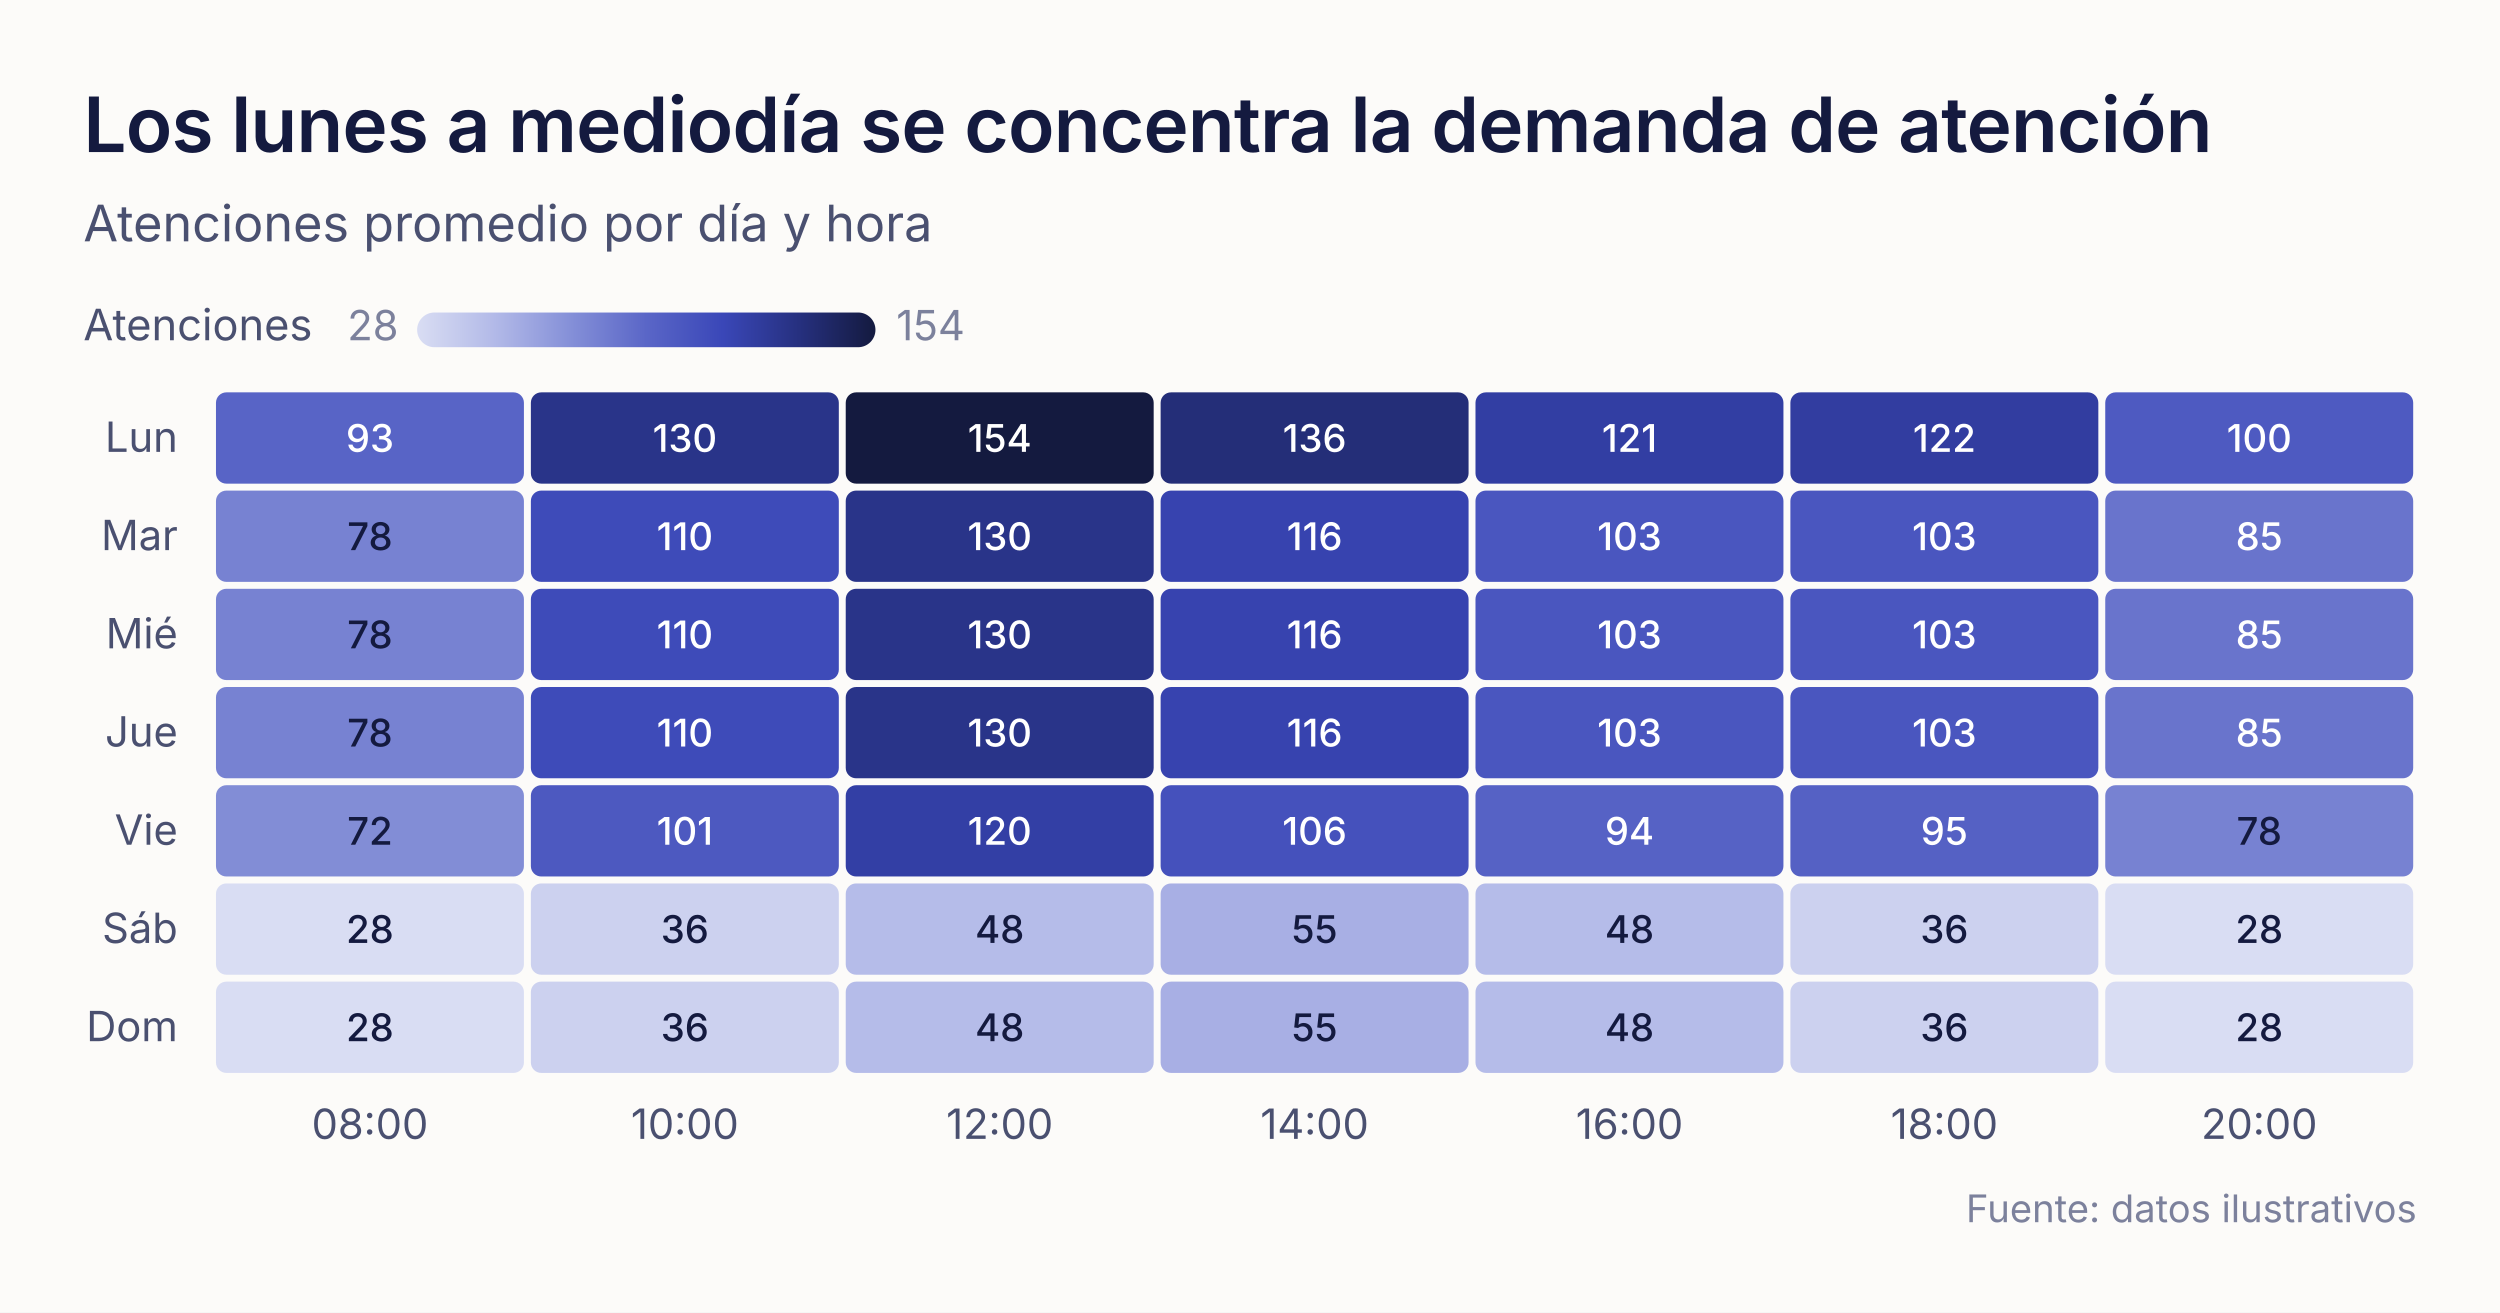
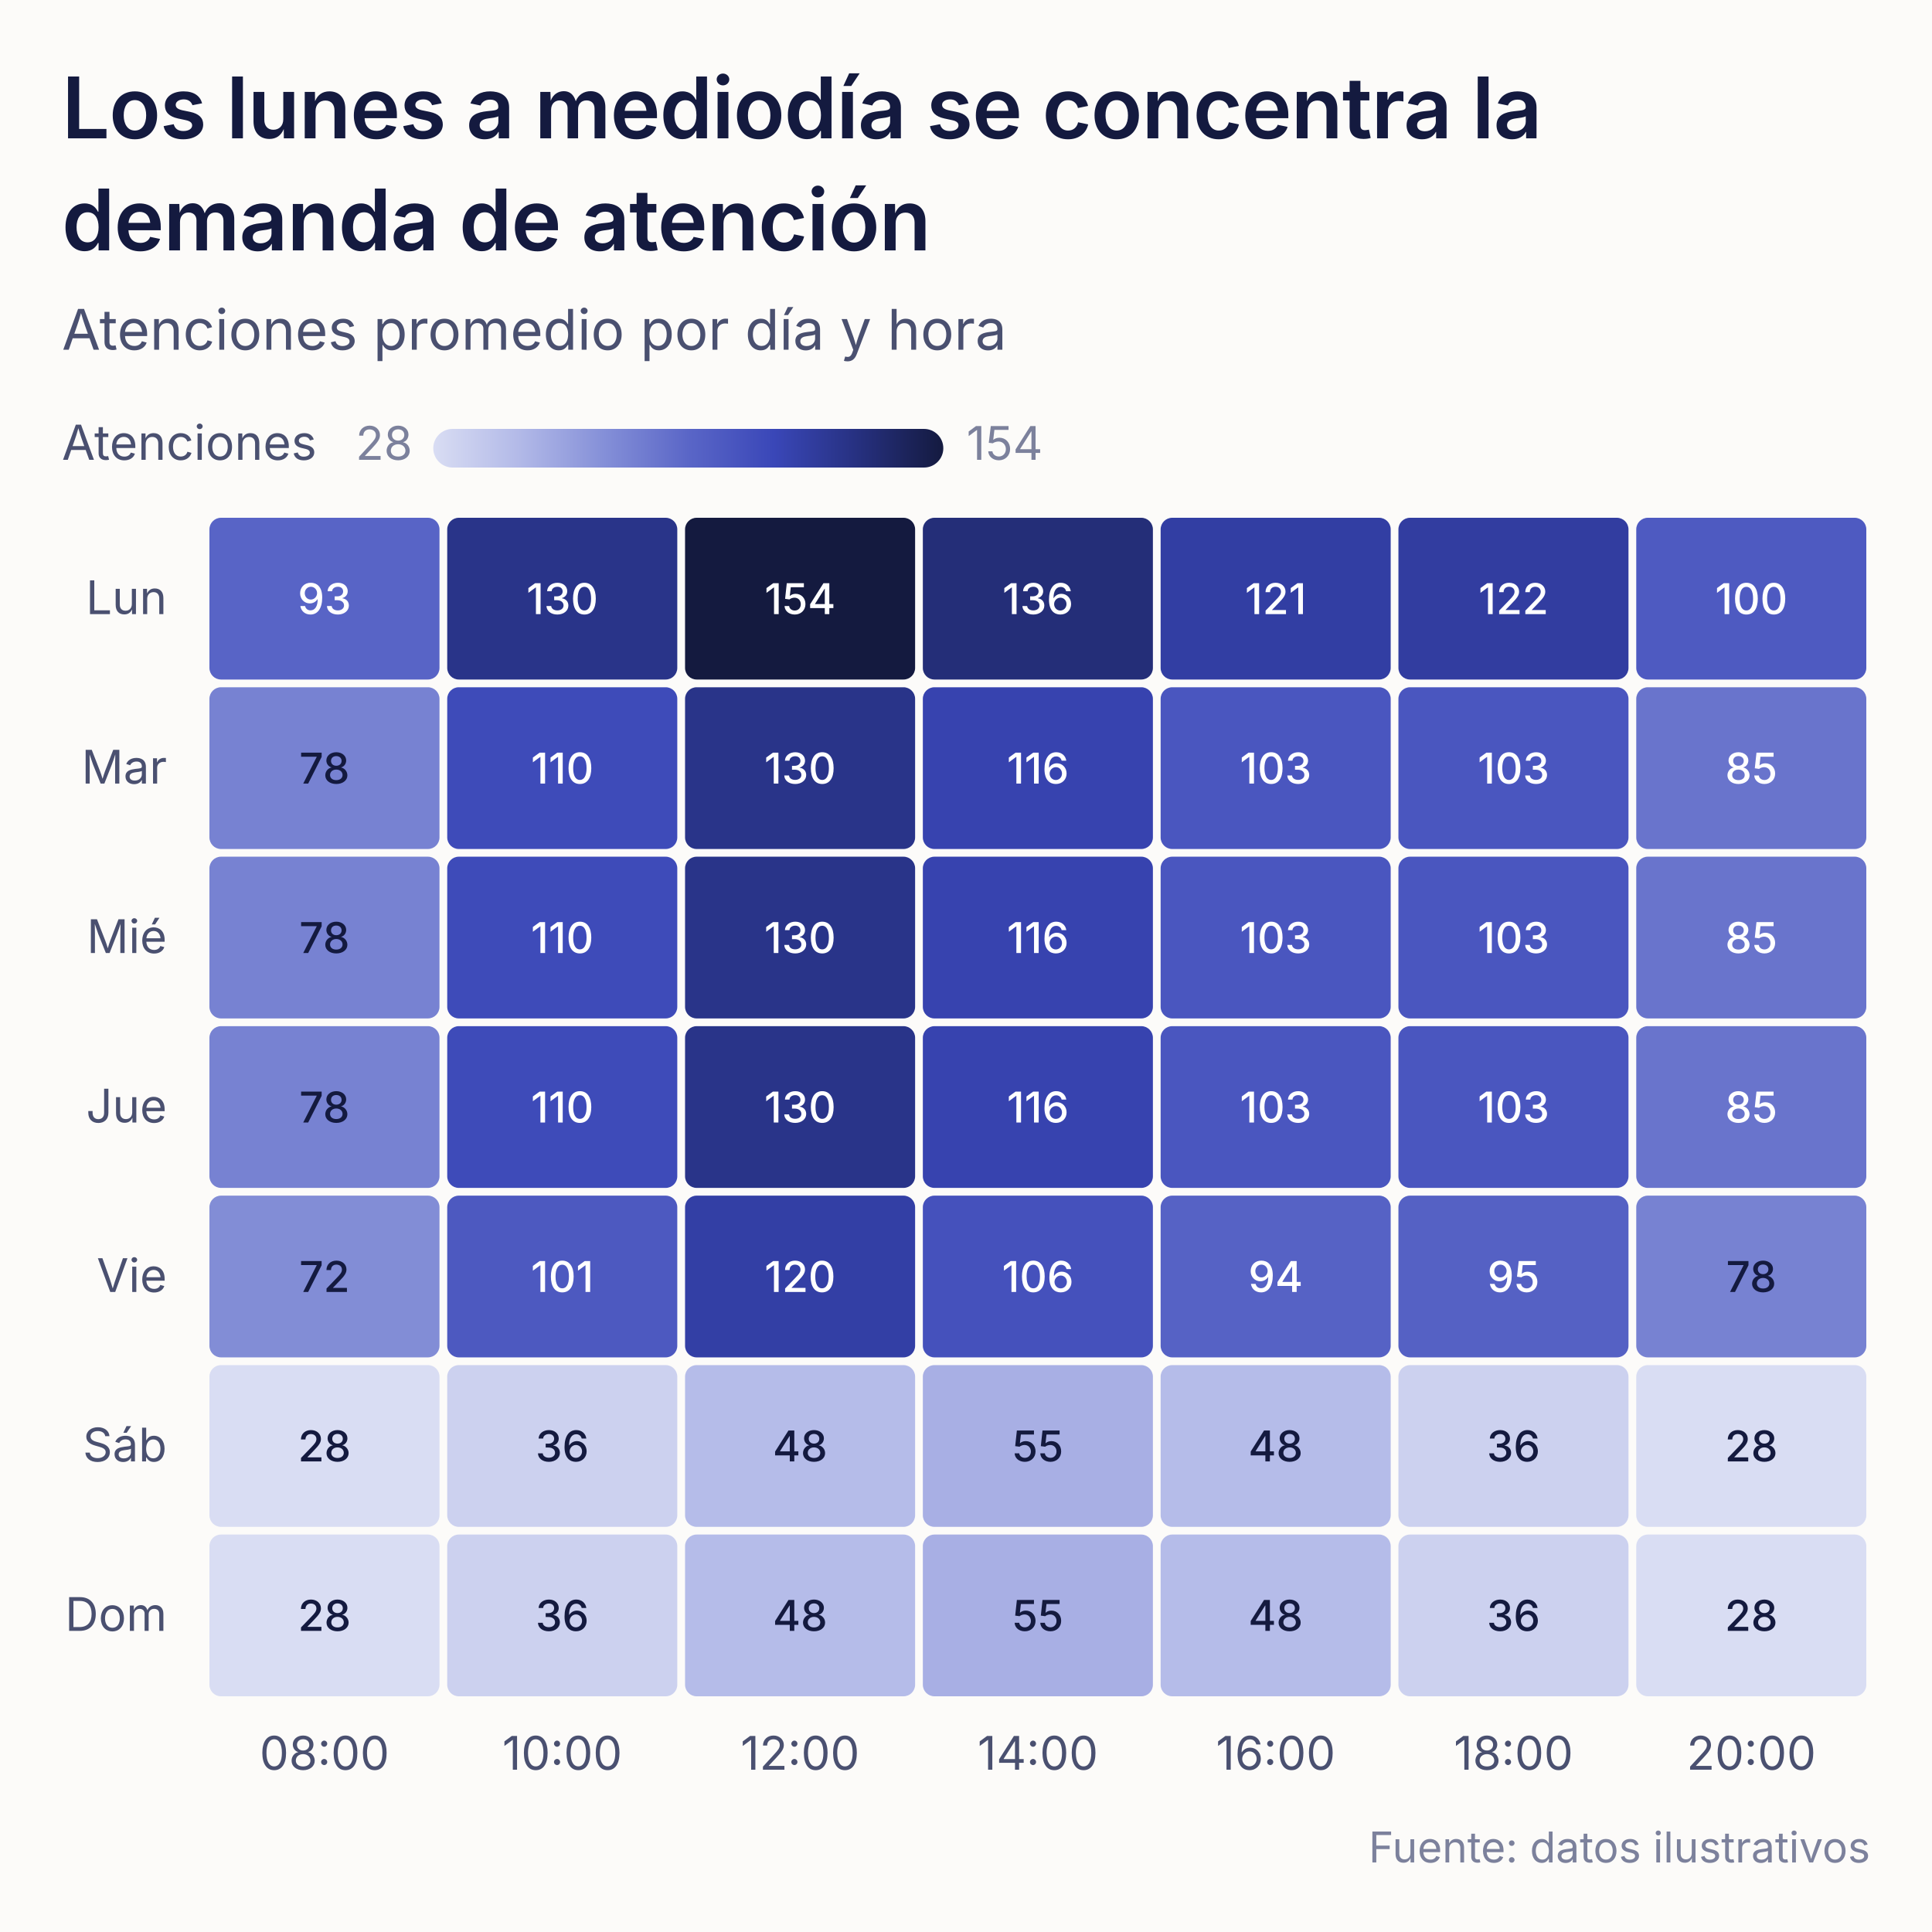
- <svg xmlns="http://www.w3.org/2000/svg" viewBox="0 0 720 378" width="720" height="378" role="img" aria-labelledby="pal5dybr-t pal5dybr-d" font-family="'Mozilla Text', 'Inter', system-ui, -apple-system, 'Segoe UI', Roboto, sans-serif" class="pa-chart" data-pa-type="heatmap" data-pa-mode="light" style="max-width:100%;height:auto;font-variant-numeric:lining-nums">
+ <svg xmlns="http://www.w3.org/2000/svg" viewBox="0 0 500 500" width="500" height="500" role="img" aria-labelledby="pal5dwsn-t pal5dwsn-d" font-family="'Mozilla Text', 'Inter', system-ui, -apple-system, 'Segoe UI', Roboto, sans-serif" class="pa-chart" data-pa-type="heatmap" data-pa-mode="light" style="display:block;width:100%;height:auto;max-width:100%;max-height:100%;font-variant-numeric:lining-nums">
  <style>.pa-m{transition:opacity .15s ease}.pa-focus .pa-m{opacity:.28}.pa-focus .pa-m.pa-on{opacity:1}</style>
-   <rect width="720" height="378" fill="#FCFBF9" />
+   <rect width="500" height="500" fill="#FCFBF9" />
  <g class="pa-header">
-     <text x="24" y="43.8" fill="#141A3F" font-size="22" font-weight="600" letter-spacing="-0.01em">Los lunes a mediodía se concentra la demanda de atención</text>
-     <text x="24" y="69.5" fill="#4A5070" font-size="14.5">Atenciones promedio por día y hora</text>
+     <text x="16" y="35.8" fill="#141A3F" font-size="22" font-weight="600" letter-spacing="-0.01em">Los lunes a mediodía se concentra la</text>
+     <text x="16" y="64.8" fill="#141A3F" font-size="22" font-weight="600" letter-spacing="-0.01em">demanda de atención</text>
+     <text x="16" y="90.5" fill="#4A5070" font-size="14.5">Atenciones promedio por día y hora</text>
    <g class="pa-legend">
      <defs>
        <linearGradient id="pa-ramp-iiefkp">
          <stop offset="0%" stop-color="#D9DDF3" />
          <stop offset="16.667%" stop-color="#B3BAE8" />
          <stop offset="33.333%" stop-color="#8590D8" />
          <stop offset="50%" stop-color="#5A66C7" />
          <stop offset="66.667%" stop-color="#3A47B8" />
          <stop offset="83.333%" stop-color="#26307F" />
          <stop offset="100%" stop-color="#141A3F" />
        </linearGradient>
      </defs>
-       <text x="24" y="98" fill="#4A5070" font-size="12.5">Atenciones</text>
-       <text x="100.02" y="98" fill="#7C819C" font-size="12">28</text>
-       <rect x="120.13" y="90" width="132" height="10" rx="5" fill="url(#pa-ramp-iiefkp)" />
-       <text x="258.13" y="98" fill="#7C819C" font-size="12">154</text>
+       <text x="16" y="119" fill="#4A5070" font-size="12.5">Atenciones</text>
+       <text x="92.02" y="119" fill="#7C819C" font-size="12">28</text>
+       <rect x="112.13" y="111" width="132" height="10" rx="5" fill="url(#pa-ramp-iiefkp)" />
+       <text x="250.13" y="119" fill="#7C819C" font-size="12">154</text>
    </g>
  </g>
  <g class="pa-body">
-     <text x="51.2" y="130.14" fill="#4A5070" font-size="12" text-anchor="end">Lun</text>
+     <text x="43.2" y="158.93" fill="#4A5070" font-size="12" text-anchor="end">Lun</text>
    <g class="pa-m" data-tip="Lun · 08:00 93">
-       <rect x="62.2" y="113" width="88.69" height="26.29" rx="3" fill="#5864C6" />
-       <text x="106.54" y="130.14" fill="#FFFFFF" font-size="11" text-anchor="middle" font-weight="500">93</text>
+       <rect x="54.2" y="134" width="59.54" height="41.86" rx="3" fill="#5864C6" />
+       <text x="83.97" y="158.93" fill="#FFFFFF" font-size="11" text-anchor="middle" font-weight="500">93</text>
    </g>
    <g class="pa-m" data-tip="Lun · 10:00 130">
-       <rect x="152.89" y="113" width="88.69" height="26.29" rx="3" fill="#293489" />
-       <text x="197.23" y="130.14" fill="#FFFFFF" font-size="11" text-anchor="middle" font-weight="500">130</text>
+       <rect x="115.74" y="134" width="59.54" height="41.86" rx="3" fill="#293489" />
+       <text x="145.51" y="158.93" fill="#FFFFFF" font-size="11" text-anchor="middle" font-weight="500">130</text>
    </g>
    <g class="pa-m" data-tip="Lun · 12:00 154">
-       <rect x="243.57" y="113" width="88.69" height="26.29" rx="3" fill="#141A3F" />
-       <text x="287.91" y="130.14" fill="#FFFFFF" font-size="11" text-anchor="middle" font-weight="500">154</text>
+       <rect x="177.29" y="134" width="59.54" height="41.86" rx="3" fill="#141A3F" />
+       <text x="207.06" y="158.93" fill="#FFFFFF" font-size="11" text-anchor="middle" font-weight="500">154</text>
    </g>
    <g class="pa-m" data-tip="Lun · 14:00 136">
-       <rect x="334.26" y="113" width="88.69" height="26.29" rx="3" fill="#242E78" />
-       <text x="378.6" y="130.14" fill="#FFFFFF" font-size="11" text-anchor="middle" font-weight="500">136</text>
+       <rect x="238.83" y="134" width="59.54" height="41.86" rx="3" fill="#242E78" />
+       <text x="268.6" y="158.93" fill="#FFFFFF" font-size="11" text-anchor="middle" font-weight="500">136</text>
    </g>
    <g class="pa-m" data-tip="Lun · 16:00 121">
-       <rect x="424.94" y="113" width="88.69" height="26.29" rx="3" fill="#323EA3" />
-       <text x="469.29" y="130.14" fill="#FFFFFF" font-size="11" text-anchor="middle" font-weight="500">121</text>
+       <rect x="300.37" y="134" width="59.54" height="41.86" rx="3" fill="#323EA3" />
+       <text x="330.14" y="158.93" fill="#FFFFFF" font-size="11" text-anchor="middle" font-weight="500">121</text>
    </g>
    <g class="pa-m" data-tip="Lun · 18:00 122">
-       <rect x="515.63" y="113" width="88.69" height="26.29" rx="3" fill="#323DA0" />
-       <text x="559.97" y="130.14" fill="#FFFFFF" font-size="11" text-anchor="middle" font-weight="500">122</text>
+       <rect x="361.91" y="134" width="59.54" height="41.86" rx="3" fill="#323DA0" />
+       <text x="391.69" y="158.93" fill="#FFFFFF" font-size="11" text-anchor="middle" font-weight="500">122</text>
    </g>
    <g class="pa-m" data-tip="Lun · 20:00 100">
-       <rect x="606.31" y="113" width="88.69" height="26.29" rx="3" fill="#4E5AC1" />
-       <text x="650.66" y="130.14" fill="#FFFFFF" font-size="11" text-anchor="middle" font-weight="500">100</text>
-     </g>
-     <text x="51.2" y="158.43" fill="#4A5070" font-size="12" text-anchor="end">Mar</text>
+       <rect x="423.46" y="134" width="59.54" height="41.86" rx="3" fill="#4E5AC1" />
+       <text x="453.23" y="158.93" fill="#FFFFFF" font-size="11" text-anchor="middle" font-weight="500">100</text>
+     </g>
+     <text x="43.2" y="202.79" fill="#4A5070" font-size="12" text-anchor="end">Mar</text>
    <g class="pa-m" data-tip="Mar · 08:00 78">
-       <rect x="62.2" y="141.29" width="88.69" height="26.29" rx="3" fill="#7782D2" />
-       <text x="106.54" y="158.43" fill="#141A3F" font-size="11" text-anchor="middle" font-weight="500">78</text>
+       <rect x="54.2" y="177.86" width="59.54" height="41.86" rx="3" fill="#7782D2" />
+       <text x="83.97" y="202.79" fill="#141A3F" font-size="11" text-anchor="middle" font-weight="500">78</text>
    </g>
    <g class="pa-m" data-tip="Mar · 10:00 110">
-       <rect x="152.89" y="141.29" width="88.69" height="26.29" rx="3" fill="#3E4BB9" />
-       <text x="197.23" y="158.43" fill="#FFFFFF" font-size="11" text-anchor="middle" font-weight="500">110</text>
+       <rect x="115.74" y="177.86" width="59.54" height="41.86" rx="3" fill="#3E4BB9" />
+       <text x="145.51" y="202.79" fill="#FFFFFF" font-size="11" text-anchor="middle" font-weight="500">110</text>
    </g>
    <g class="pa-m" data-tip="Mar · 12:00 130">
-       <rect x="243.57" y="141.29" width="88.69" height="26.29" rx="3" fill="#293489" />
-       <text x="287.91" y="158.43" fill="#FFFFFF" font-size="11" text-anchor="middle" font-weight="500">130</text>
+       <rect x="177.29" y="177.86" width="59.54" height="41.86" rx="3" fill="#293489" />
+       <text x="207.06" y="202.79" fill="#FFFFFF" font-size="11" text-anchor="middle" font-weight="500">130</text>
    </g>
    <g class="pa-m" data-tip="Mar · 14:00 116">
-       <rect x="334.26" y="141.29" width="88.69" height="26.29" rx="3" fill="#3743AF" />
-       <text x="378.6" y="158.43" fill="#FFFFFF" font-size="11" text-anchor="middle" font-weight="500">116</text>
+       <rect x="238.83" y="177.86" width="59.54" height="41.86" rx="3" fill="#3743AF" />
+       <text x="268.6" y="202.79" fill="#FFFFFF" font-size="11" text-anchor="middle" font-weight="500">116</text>
    </g>
    <g class="pa-m" data-tip="Mar · 16:00 103">
-       <rect x="424.94" y="141.29" width="88.69" height="26.29" rx="3" fill="#4A56BF" />
-       <text x="469.29" y="158.43" fill="#FFFFFF" font-size="11" text-anchor="middle" font-weight="500">103</text>
+       <rect x="300.37" y="177.86" width="59.54" height="41.86" rx="3" fill="#4A56BF" />
+       <text x="330.14" y="202.79" fill="#FFFFFF" font-size="11" text-anchor="middle" font-weight="500">103</text>
    </g>
    <g class="pa-m" data-tip="Mar · 18:00 103">
-       <rect x="515.63" y="141.29" width="88.69" height="26.29" rx="3" fill="#4A56BF" />
-       <text x="559.97" y="158.43" fill="#FFFFFF" font-size="11" text-anchor="middle" font-weight="500">103</text>
+       <rect x="361.91" y="177.86" width="59.54" height="41.86" rx="3" fill="#4A56BF" />
+       <text x="391.69" y="202.79" fill="#FFFFFF" font-size="11" text-anchor="middle" font-weight="500">103</text>
    </g>
    <g class="pa-m" data-tip="Mar · 20:00 85">
-       <rect x="606.31" y="141.29" width="88.69" height="26.29" rx="3" fill="#6974CC" />
-       <text x="650.66" y="158.43" fill="#FFFFFF" font-size="11" text-anchor="middle" font-weight="500">85</text>
-     </g>
-     <text x="51.2" y="186.71" fill="#4A5070" font-size="12" text-anchor="end">Mié</text>
+       <rect x="423.46" y="177.86" width="59.54" height="41.86" rx="3" fill="#6974CC" />
+       <text x="453.23" y="202.79" fill="#FFFFFF" font-size="11" text-anchor="middle" font-weight="500">85</text>
+     </g>
+     <text x="43.2" y="246.64" fill="#4A5070" font-size="12" text-anchor="end">Mié</text>
    <g class="pa-m" data-tip="Mié · 08:00 78">
-       <rect x="62.2" y="169.57" width="88.69" height="26.29" rx="3" fill="#7782D2" />
-       <text x="106.54" y="186.71" fill="#141A3F" font-size="11" text-anchor="middle" font-weight="500">78</text>
+       <rect x="54.2" y="221.71" width="59.54" height="41.86" rx="3" fill="#7782D2" />
+       <text x="83.97" y="246.64" fill="#141A3F" font-size="11" text-anchor="middle" font-weight="500">78</text>
    </g>
    <g class="pa-m" data-tip="Mié · 10:00 110">
-       <rect x="152.89" y="169.57" width="88.69" height="26.29" rx="3" fill="#3E4BB9" />
-       <text x="197.23" y="186.71" fill="#FFFFFF" font-size="11" text-anchor="middle" font-weight="500">110</text>
+       <rect x="115.74" y="221.71" width="59.54" height="41.86" rx="3" fill="#3E4BB9" />
+       <text x="145.51" y="246.64" fill="#FFFFFF" font-size="11" text-anchor="middle" font-weight="500">110</text>
    </g>
    <g class="pa-m" data-tip="Mié · 12:00 130">
-       <rect x="243.57" y="169.57" width="88.69" height="26.29" rx="3" fill="#293489" />
-       <text x="287.91" y="186.71" fill="#FFFFFF" font-size="11" text-anchor="middle" font-weight="500">130</text>
+       <rect x="177.29" y="221.71" width="59.54" height="41.86" rx="3" fill="#293489" />
+       <text x="207.06" y="246.64" fill="#FFFFFF" font-size="11" text-anchor="middle" font-weight="500">130</text>
    </g>
    <g class="pa-m" data-tip="Mié · 14:00 116">
-       <rect x="334.26" y="169.57" width="88.69" height="26.29" rx="3" fill="#3743AF" />
-       <text x="378.6" y="186.71" fill="#FFFFFF" font-size="11" text-anchor="middle" font-weight="500">116</text>
+       <rect x="238.83" y="221.71" width="59.54" height="41.86" rx="3" fill="#3743AF" />
+       <text x="268.6" y="246.64" fill="#FFFFFF" font-size="11" text-anchor="middle" font-weight="500">116</text>
    </g>
    <g class="pa-m" data-tip="Mié · 16:00 103">
-       <rect x="424.94" y="169.57" width="88.69" height="26.29" rx="3" fill="#4A56BF" />
-       <text x="469.29" y="186.71" fill="#FFFFFF" font-size="11" text-anchor="middle" font-weight="500">103</text>
+       <rect x="300.37" y="221.71" width="59.54" height="41.86" rx="3" fill="#4A56BF" />
+       <text x="330.14" y="246.64" fill="#FFFFFF" font-size="11" text-anchor="middle" font-weight="500">103</text>
    </g>
    <g class="pa-m" data-tip="Mié · 18:00 103">
-       <rect x="515.63" y="169.57" width="88.69" height="26.29" rx="3" fill="#4A56BF" />
-       <text x="559.97" y="186.71" fill="#FFFFFF" font-size="11" text-anchor="middle" font-weight="500">103</text>
+       <rect x="361.91" y="221.71" width="59.54" height="41.86" rx="3" fill="#4A56BF" />
+       <text x="391.69" y="246.64" fill="#FFFFFF" font-size="11" text-anchor="middle" font-weight="500">103</text>
    </g>
    <g class="pa-m" data-tip="Mié · 20:00 85">
-       <rect x="606.31" y="169.57" width="88.69" height="26.29" rx="3" fill="#6974CC" />
-       <text x="650.66" y="186.71" fill="#FFFFFF" font-size="11" text-anchor="middle" font-weight="500">85</text>
-     </g>
-     <text x="51.2" y="215" fill="#4A5070" font-size="12" text-anchor="end">Jue</text>
+       <rect x="423.46" y="221.71" width="59.54" height="41.86" rx="3" fill="#6974CC" />
+       <text x="453.23" y="246.64" fill="#FFFFFF" font-size="11" text-anchor="middle" font-weight="500">85</text>
+     </g>
+     <text x="43.2" y="290.5" fill="#4A5070" font-size="12" text-anchor="end">Jue</text>
    <g class="pa-m" data-tip="Jue · 08:00 78">
-       <rect x="62.2" y="197.86" width="88.69" height="26.29" rx="3" fill="#7782D2" />
-       <text x="106.54" y="215" fill="#141A3F" font-size="11" text-anchor="middle" font-weight="500">78</text>
+       <rect x="54.2" y="265.57" width="59.54" height="41.86" rx="3" fill="#7782D2" />
+       <text x="83.97" y="290.5" fill="#141A3F" font-size="11" text-anchor="middle" font-weight="500">78</text>
    </g>
    <g class="pa-m" data-tip="Jue · 10:00 110">
-       <rect x="152.89" y="197.86" width="88.69" height="26.29" rx="3" fill="#3E4BB9" />
-       <text x="197.23" y="215" fill="#FFFFFF" font-size="11" text-anchor="middle" font-weight="500">110</text>
+       <rect x="115.74" y="265.57" width="59.54" height="41.86" rx="3" fill="#3E4BB9" />
+       <text x="145.51" y="290.5" fill="#FFFFFF" font-size="11" text-anchor="middle" font-weight="500">110</text>
    </g>
    <g class="pa-m" data-tip="Jue · 12:00 130">
-       <rect x="243.57" y="197.86" width="88.69" height="26.29" rx="3" fill="#293489" />
-       <text x="287.91" y="215" fill="#FFFFFF" font-size="11" text-anchor="middle" font-weight="500">130</text>
+       <rect x="177.29" y="265.57" width="59.54" height="41.86" rx="3" fill="#293489" />
+       <text x="207.06" y="290.5" fill="#FFFFFF" font-size="11" text-anchor="middle" font-weight="500">130</text>
    </g>
    <g class="pa-m" data-tip="Jue · 14:00 116">
-       <rect x="334.26" y="197.86" width="88.69" height="26.29" rx="3" fill="#3743AF" />
-       <text x="378.6" y="215" fill="#FFFFFF" font-size="11" text-anchor="middle" font-weight="500">116</text>
+       <rect x="238.83" y="265.57" width="59.54" height="41.86" rx="3" fill="#3743AF" />
+       <text x="268.6" y="290.5" fill="#FFFFFF" font-size="11" text-anchor="middle" font-weight="500">116</text>
    </g>
    <g class="pa-m" data-tip="Jue · 16:00 103">
-       <rect x="424.94" y="197.86" width="88.69" height="26.29" rx="3" fill="#4A56BF" />
-       <text x="469.29" y="215" fill="#FFFFFF" font-size="11" text-anchor="middle" font-weight="500">103</text>
+       <rect x="300.37" y="265.57" width="59.54" height="41.86" rx="3" fill="#4A56BF" />
+       <text x="330.14" y="290.5" fill="#FFFFFF" font-size="11" text-anchor="middle" font-weight="500">103</text>
    </g>
    <g class="pa-m" data-tip="Jue · 18:00 103">
-       <rect x="515.63" y="197.86" width="88.69" height="26.29" rx="3" fill="#4A56BF" />
-       <text x="559.97" y="215" fill="#FFFFFF" font-size="11" text-anchor="middle" font-weight="500">103</text>
+       <rect x="361.91" y="265.57" width="59.54" height="41.86" rx="3" fill="#4A56BF" />
+       <text x="391.69" y="290.5" fill="#FFFFFF" font-size="11" text-anchor="middle" font-weight="500">103</text>
    </g>
    <g class="pa-m" data-tip="Jue · 20:00 85">
-       <rect x="606.31" y="197.86" width="88.69" height="26.29" rx="3" fill="#6974CC" />
-       <text x="650.66" y="215" fill="#FFFFFF" font-size="11" text-anchor="middle" font-weight="500">85</text>
-     </g>
-     <text x="51.2" y="243.29" fill="#4A5070" font-size="12" text-anchor="end">Vie</text>
+       <rect x="423.46" y="265.57" width="59.54" height="41.86" rx="3" fill="#6974CC" />
+       <text x="453.23" y="290.5" fill="#FFFFFF" font-size="11" text-anchor="middle" font-weight="500">85</text>
+     </g>
+     <text x="43.2" y="334.36" fill="#4A5070" font-size="12" text-anchor="end">Vie</text>
    <g class="pa-m" data-tip="Vie · 08:00 72">
-       <rect x="62.2" y="226.14" width="88.69" height="26.29" rx="3" fill="#828DD6" />
-       <text x="106.54" y="243.29" fill="#141A3F" font-size="11" text-anchor="middle" font-weight="500">72</text>
+       <rect x="54.2" y="309.43" width="59.54" height="41.86" rx="3" fill="#828DD6" />
+       <text x="83.97" y="334.36" fill="#141A3F" font-size="11" text-anchor="middle" font-weight="500">72</text>
    </g>
    <g class="pa-m" data-tip="Vie · 10:00 101">
-       <rect x="152.89" y="226.14" width="88.69" height="26.29" rx="3" fill="#4D59C0" />
-       <text x="197.23" y="243.29" fill="#FFFFFF" font-size="11" text-anchor="middle" font-weight="500">101</text>
+       <rect x="115.74" y="309.43" width="59.54" height="41.86" rx="3" fill="#4D59C0" />
+       <text x="145.51" y="334.36" fill="#FFFFFF" font-size="11" text-anchor="middle" font-weight="500">101</text>
    </g>
    <g class="pa-m" data-tip="Vie · 12:00 120">
-       <rect x="243.57" y="226.14" width="88.69" height="26.29" rx="3" fill="#333FA5" />
-       <text x="287.91" y="243.29" fill="#FFFFFF" font-size="11" text-anchor="middle" font-weight="500">120</text>
+       <rect x="177.29" y="309.43" width="59.54" height="41.86" rx="3" fill="#333FA5" />
+       <text x="207.06" y="334.36" fill="#FFFFFF" font-size="11" text-anchor="middle" font-weight="500">120</text>
    </g>
    <g class="pa-m" data-tip="Vie · 14:00 106">
-       <rect x="334.26" y="226.14" width="88.69" height="26.29" rx="3" fill="#4551BC" />
-       <text x="378.6" y="243.29" fill="#FFFFFF" font-size="11" text-anchor="middle" font-weight="500">106</text>
+       <rect x="238.83" y="309.43" width="59.54" height="41.86" rx="3" fill="#4551BC" />
+       <text x="268.6" y="334.36" fill="#FFFFFF" font-size="11" text-anchor="middle" font-weight="500">106</text>
    </g>
    <g class="pa-m" data-tip="Vie · 16:00 94">
-       <rect x="424.94" y="226.14" width="88.69" height="26.29" rx="3" fill="#5662C5" />
-       <text x="469.29" y="243.29" fill="#FFFFFF" font-size="11" text-anchor="middle" font-weight="500">94</text>
+       <rect x="300.37" y="309.43" width="59.54" height="41.86" rx="3" fill="#5662C5" />
+       <text x="330.14" y="334.36" fill="#FFFFFF" font-size="11" text-anchor="middle" font-weight="500">94</text>
    </g>
    <g class="pa-m" data-tip="Vie · 18:00 95">
-       <rect x="515.63" y="226.14" width="88.69" height="26.29" rx="3" fill="#5561C4" />
-       <text x="559.97" y="243.29" fill="#FFFFFF" font-size="11" text-anchor="middle" font-weight="500">95</text>
+       <rect x="361.91" y="309.43" width="59.54" height="41.86" rx="3" fill="#5561C4" />
+       <text x="391.69" y="334.36" fill="#FFFFFF" font-size="11" text-anchor="middle" font-weight="500">95</text>
    </g>
    <g class="pa-m" data-tip="Vie · 20:00 78">
-       <rect x="606.31" y="226.14" width="88.69" height="26.29" rx="3" fill="#7782D2" />
-       <text x="650.66" y="243.29" fill="#141A3F" font-size="11" text-anchor="middle" font-weight="500">78</text>
-     </g>
-     <text x="51.2" y="271.57" fill="#4A5070" font-size="12" text-anchor="end">Sáb</text>
+       <rect x="423.46" y="309.43" width="59.54" height="41.86" rx="3" fill="#7782D2" />
+       <text x="453.23" y="334.36" fill="#141A3F" font-size="11" text-anchor="middle" font-weight="500">78</text>
+     </g>
+     <text x="43.2" y="378.21" fill="#4A5070" font-size="12" text-anchor="end">Sáb</text>
    <g class="pa-m" data-tip="Sáb · 08:00 28">
-       <rect x="62.2" y="254.43" width="88.69" height="26.29" rx="3" fill="#D9DDF3" />
-       <text x="106.54" y="271.57" fill="#141A3F" font-size="11" text-anchor="middle" font-weight="500">28</text>
+       <rect x="54.2" y="353.29" width="59.54" height="41.86" rx="3" fill="#D9DDF3" />
+       <text x="83.97" y="378.21" fill="#141A3F" font-size="11" text-anchor="middle" font-weight="500">28</text>
    </g>
    <g class="pa-m" data-tip="Sáb · 10:00 36">
-       <rect x="152.89" y="254.43" width="88.69" height="26.29" rx="3" fill="#CCD1EF" />
-       <text x="197.23" y="271.57" fill="#141A3F" font-size="11" text-anchor="middle" font-weight="500">36</text>
+       <rect x="115.74" y="353.29" width="59.54" height="41.86" rx="3" fill="#CCD1EF" />
+       <text x="145.51" y="378.21" fill="#141A3F" font-size="11" text-anchor="middle" font-weight="500">36</text>
    </g>
    <g class="pa-m" data-tip="Sáb · 12:00 48">
-       <rect x="243.57" y="254.43" width="88.69" height="26.29" rx="3" fill="#B5BCE9" />
-       <text x="287.91" y="271.57" fill="#141A3F" font-size="11" text-anchor="middle" font-weight="500">48</text>
+       <rect x="177.29" y="353.29" width="59.54" height="41.86" rx="3" fill="#B5BCE9" />
+       <text x="207.06" y="378.21" fill="#141A3F" font-size="11" text-anchor="middle" font-weight="500">48</text>
    </g>
    <g class="pa-m" data-tip="Sáb · 14:00 55">
-       <rect x="334.26" y="254.43" width="88.69" height="26.29" rx="3" fill="#A8AFE4" />
-       <text x="378.6" y="271.57" fill="#141A3F" font-size="11" text-anchor="middle" font-weight="500">55</text>
+       <rect x="238.83" y="353.29" width="59.54" height="41.86" rx="3" fill="#A8AFE4" />
+       <text x="268.6" y="378.21" fill="#141A3F" font-size="11" text-anchor="middle" font-weight="500">55</text>
    </g>
    <g class="pa-m" data-tip="Sáb · 16:00 48">
-       <rect x="424.94" y="254.43" width="88.69" height="26.29" rx="3" fill="#B5BCE9" />
-       <text x="469.29" y="271.57" fill="#141A3F" font-size="11" text-anchor="middle" font-weight="500">48</text>
+       <rect x="300.37" y="353.29" width="59.54" height="41.86" rx="3" fill="#B5BCE9" />
+       <text x="330.14" y="378.21" fill="#141A3F" font-size="11" text-anchor="middle" font-weight="500">48</text>
    </g>
    <g class="pa-m" data-tip="Sáb · 18:00 36">
-       <rect x="515.63" y="254.43" width="88.69" height="26.29" rx="3" fill="#CCD1EF" />
-       <text x="559.97" y="271.57" fill="#141A3F" font-size="11" text-anchor="middle" font-weight="500">36</text>
+       <rect x="361.91" y="353.29" width="59.54" height="41.86" rx="3" fill="#CCD1EF" />
+       <text x="391.69" y="378.21" fill="#141A3F" font-size="11" text-anchor="middle" font-weight="500">36</text>
    </g>
    <g class="pa-m" data-tip="Sáb · 20:00 28">
-       <rect x="606.31" y="254.43" width="88.69" height="26.29" rx="3" fill="#D9DDF3" />
-       <text x="650.66" y="271.57" fill="#141A3F" font-size="11" text-anchor="middle" font-weight="500">28</text>
-     </g>
-     <text x="51.2" y="299.86" fill="#4A5070" font-size="12" text-anchor="end">Dom</text>
+       <rect x="423.46" y="353.29" width="59.54" height="41.86" rx="3" fill="#D9DDF3" />
+       <text x="453.23" y="378.21" fill="#141A3F" font-size="11" text-anchor="middle" font-weight="500">28</text>
+     </g>
+     <text x="43.2" y="422.07" fill="#4A5070" font-size="12" text-anchor="end">Dom</text>
    <g class="pa-m" data-tip="Dom · 08:00 28">
-       <rect x="62.2" y="282.71" width="88.69" height="26.29" rx="3" fill="#D9DDF3" />
-       <text x="106.54" y="299.86" fill="#141A3F" font-size="11" text-anchor="middle" font-weight="500">28</text>
+       <rect x="54.2" y="397.14" width="59.54" height="41.86" rx="3" fill="#D9DDF3" />
+       <text x="83.97" y="422.07" fill="#141A3F" font-size="11" text-anchor="middle" font-weight="500">28</text>
    </g>
    <g class="pa-m" data-tip="Dom · 10:00 36">
-       <rect x="152.89" y="282.71" width="88.69" height="26.29" rx="3" fill="#CCD1EF" />
-       <text x="197.23" y="299.86" fill="#141A3F" font-size="11" text-anchor="middle" font-weight="500">36</text>
+       <rect x="115.74" y="397.14" width="59.54" height="41.86" rx="3" fill="#CCD1EF" />
+       <text x="145.51" y="422.07" fill="#141A3F" font-size="11" text-anchor="middle" font-weight="500">36</text>
    </g>
    <g class="pa-m" data-tip="Dom · 12:00 48">
-       <rect x="243.57" y="282.71" width="88.69" height="26.29" rx="3" fill="#B5BCE9" />
-       <text x="287.91" y="299.86" fill="#141A3F" font-size="11" text-anchor="middle" font-weight="500">48</text>
+       <rect x="177.29" y="397.14" width="59.54" height="41.86" rx="3" fill="#B5BCE9" />
+       <text x="207.06" y="422.07" fill="#141A3F" font-size="11" text-anchor="middle" font-weight="500">48</text>
    </g>
    <g class="pa-m" data-tip="Dom · 14:00 55">
-       <rect x="334.26" y="282.71" width="88.69" height="26.29" rx="3" fill="#A8AFE4" />
-       <text x="378.6" y="299.86" fill="#141A3F" font-size="11" text-anchor="middle" font-weight="500">55</text>
+       <rect x="238.83" y="397.14" width="59.54" height="41.86" rx="3" fill="#A8AFE4" />
+       <text x="268.6" y="422.07" fill="#141A3F" font-size="11" text-anchor="middle" font-weight="500">55</text>
    </g>
    <g class="pa-m" data-tip="Dom · 16:00 48">
-       <rect x="424.94" y="282.71" width="88.69" height="26.29" rx="3" fill="#B5BCE9" />
-       <text x="469.29" y="299.86" fill="#141A3F" font-size="11" text-anchor="middle" font-weight="500">48</text>
+       <rect x="300.37" y="397.14" width="59.54" height="41.86" rx="3" fill="#B5BCE9" />
+       <text x="330.14" y="422.07" fill="#141A3F" font-size="11" text-anchor="middle" font-weight="500">48</text>
    </g>
    <g class="pa-m" data-tip="Dom · 18:00 36">
-       <rect x="515.63" y="282.71" width="88.69" height="26.29" rx="3" fill="#CCD1EF" />
-       <text x="559.97" y="299.86" fill="#141A3F" font-size="11" text-anchor="middle" font-weight="500">36</text>
+       <rect x="361.91" y="397.14" width="59.54" height="41.86" rx="3" fill="#CCD1EF" />
+       <text x="391.69" y="422.07" fill="#141A3F" font-size="11" text-anchor="middle" font-weight="500">36</text>
    </g>
    <g class="pa-m" data-tip="Dom · 20:00 28">
-       <rect x="606.31" y="282.71" width="88.69" height="26.29" rx="3" fill="#D9DDF3" />
-       <text x="650.66" y="299.86" fill="#141A3F" font-size="11" text-anchor="middle" font-weight="500">28</text>
+       <rect x="423.46" y="397.14" width="59.54" height="41.86" rx="3" fill="#D9DDF3" />
+       <text x="453.23" y="422.07" fill="#141A3F" font-size="11" text-anchor="middle" font-weight="500">28</text>
    </g>
    <g>
-       <text x="106.54" y="328" fill="#4A5070" font-size="12" text-anchor="middle">08:00</text>
-       <text x="197.23" y="328" fill="#4A5070" font-size="12" text-anchor="middle">10:00</text>
-       <text x="287.91" y="328" fill="#4A5070" font-size="12" text-anchor="middle">12:00</text>
-       <text x="378.6" y="328" fill="#4A5070" font-size="12" text-anchor="middle">14:00</text>
-       <text x="469.29" y="328" fill="#4A5070" font-size="12" text-anchor="middle">16:00</text>
-       <text x="559.97" y="328" fill="#4A5070" font-size="12" text-anchor="middle">18:00</text>
-       <text x="650.66" y="328" fill="#4A5070" font-size="12" text-anchor="middle">20:00</text>
+       <text x="83.97" y="458" fill="#4A5070" font-size="12" text-anchor="middle">08:00</text>
+       <text x="145.51" y="458" fill="#4A5070" font-size="12" text-anchor="middle">10:00</text>
+       <text x="207.06" y="458" fill="#4A5070" font-size="12" text-anchor="middle">12:00</text>
+       <text x="268.6" y="458" fill="#4A5070" font-size="12" text-anchor="middle">14:00</text>
+       <text x="330.14" y="458" fill="#4A5070" font-size="12" text-anchor="middle">16:00</text>
+       <text x="391.69" y="458" fill="#4A5070" font-size="12" text-anchor="middle">18:00</text>
+       <text x="453.23" y="458" fill="#4A5070" font-size="12" text-anchor="middle">20:00</text>
    </g>
  </g>
-   <text x="696" y="352" fill="#7C819C" font-size="11" text-anchor="end">Fuente: datos ilustrativos</text>
+   <text x="484" y="482" fill="#7C819C" font-size="11" text-anchor="end">Fuente: datos ilustrativos</text>
</svg>
